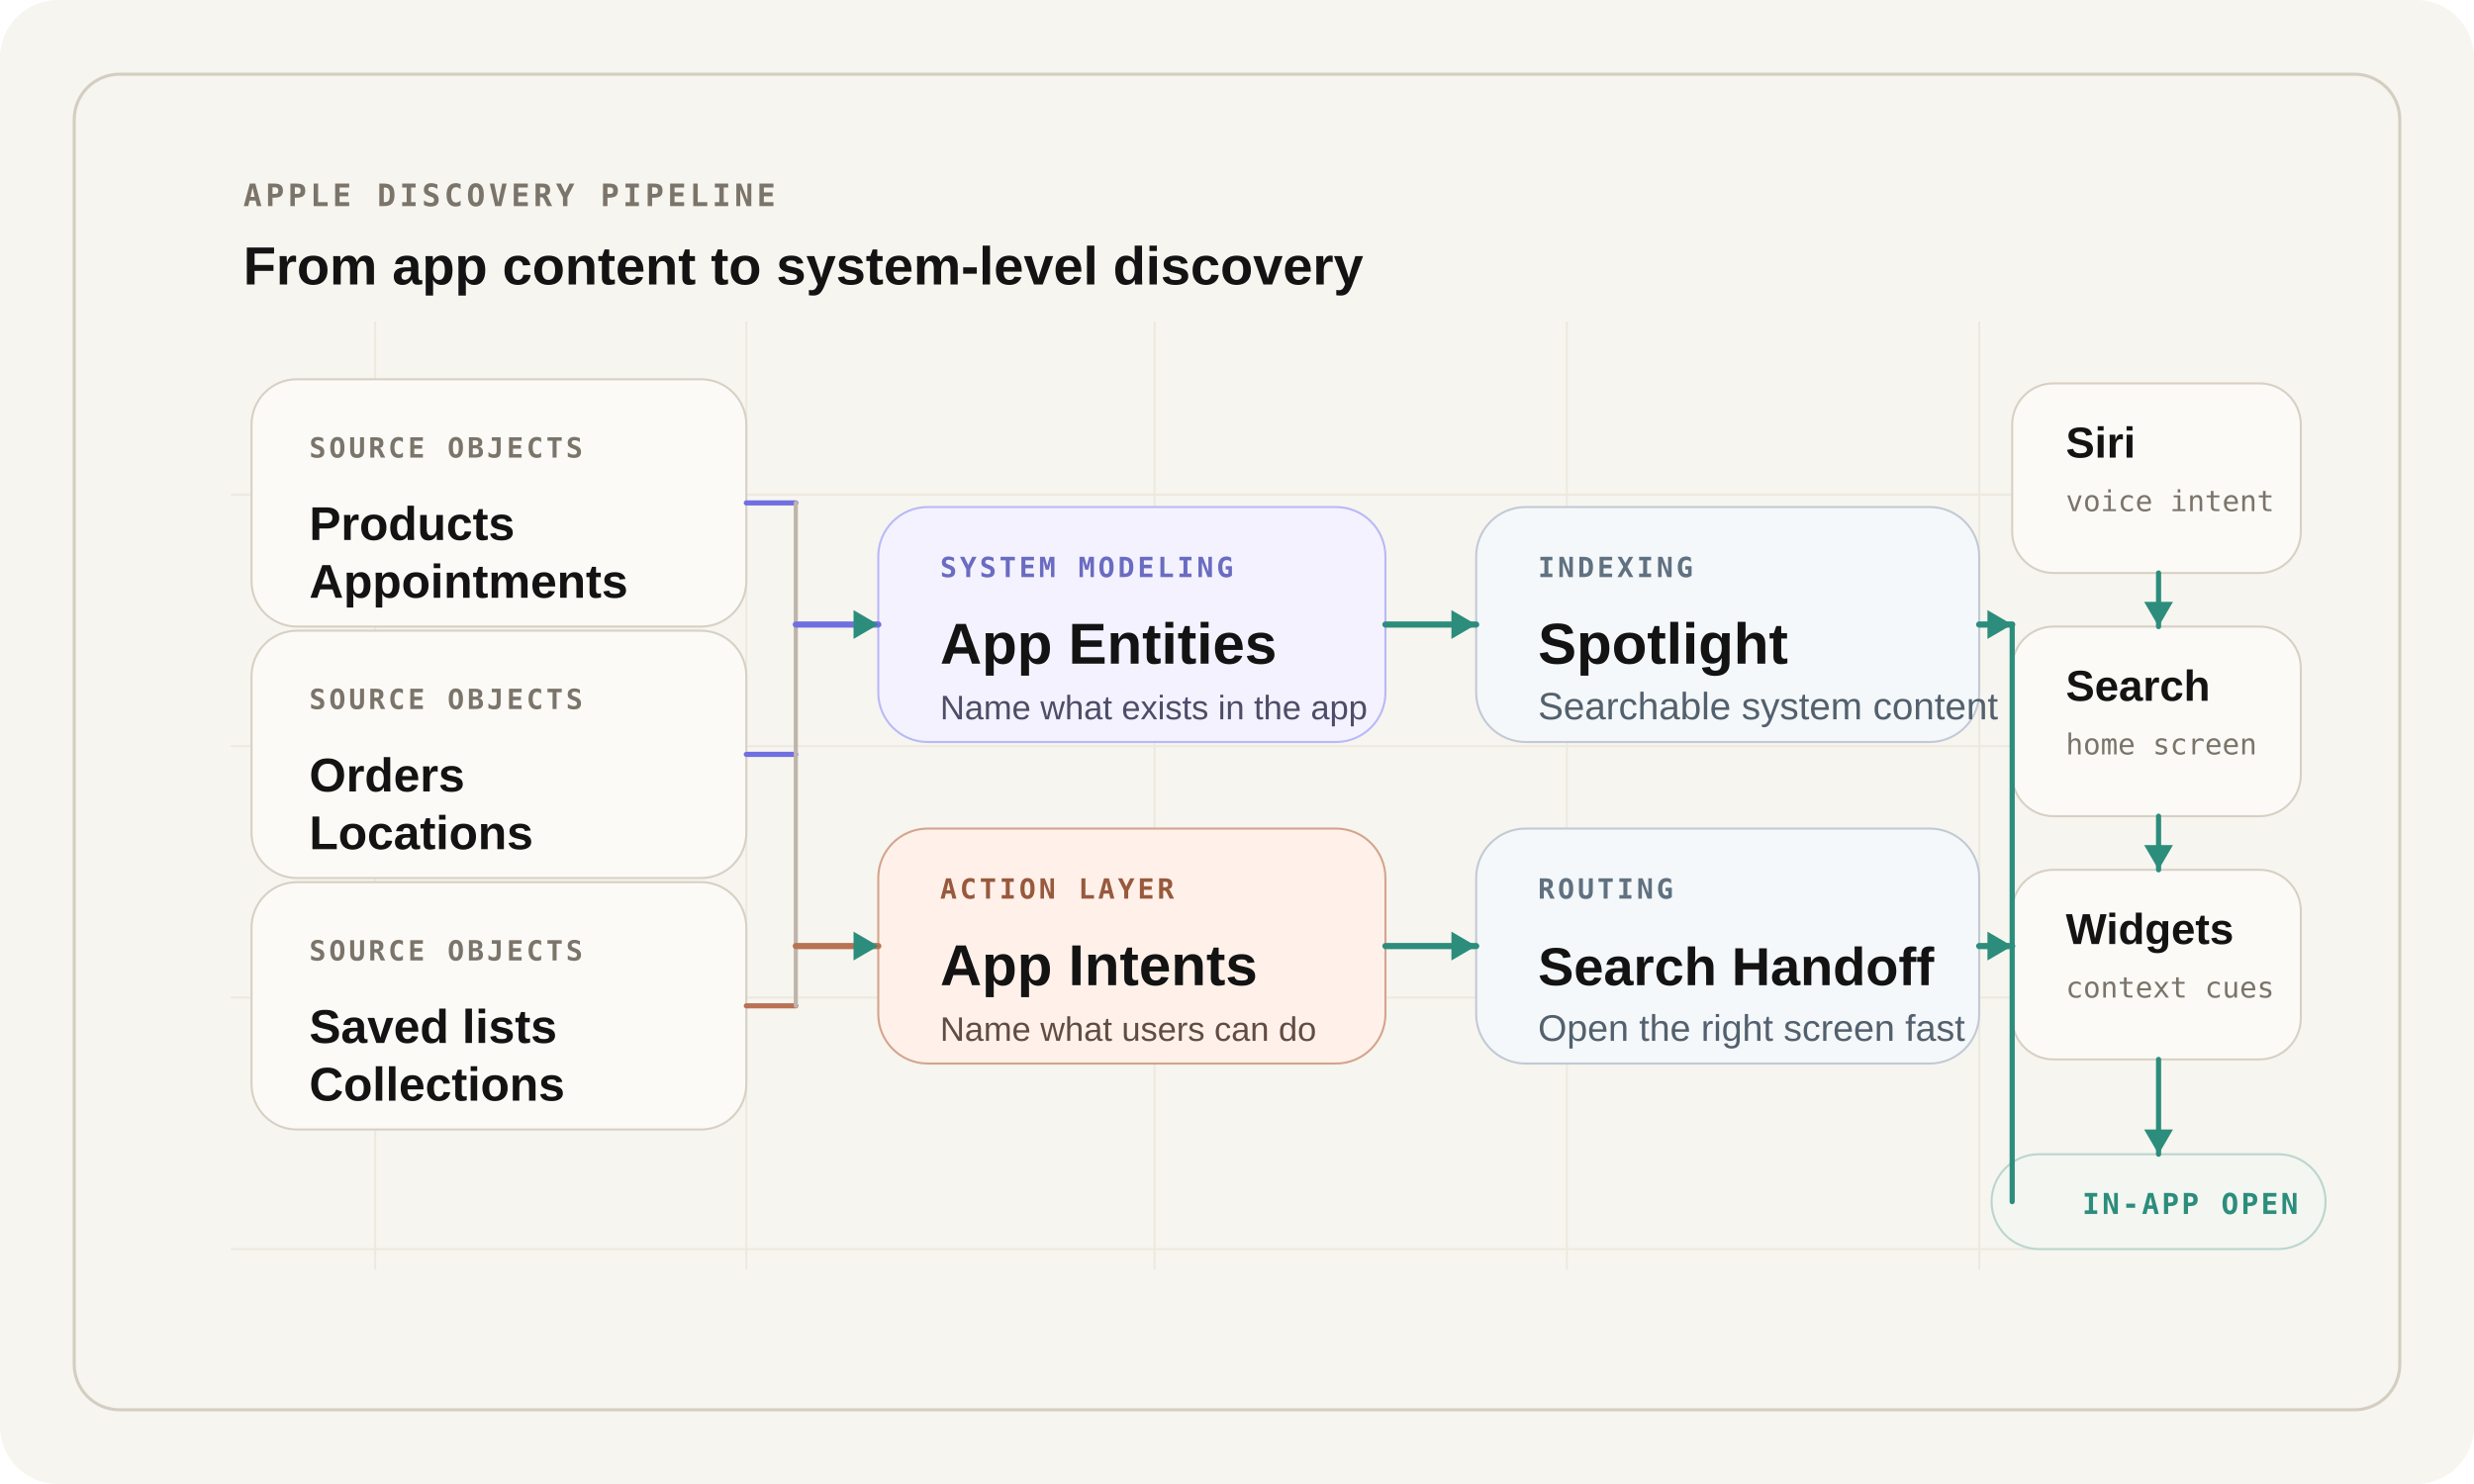
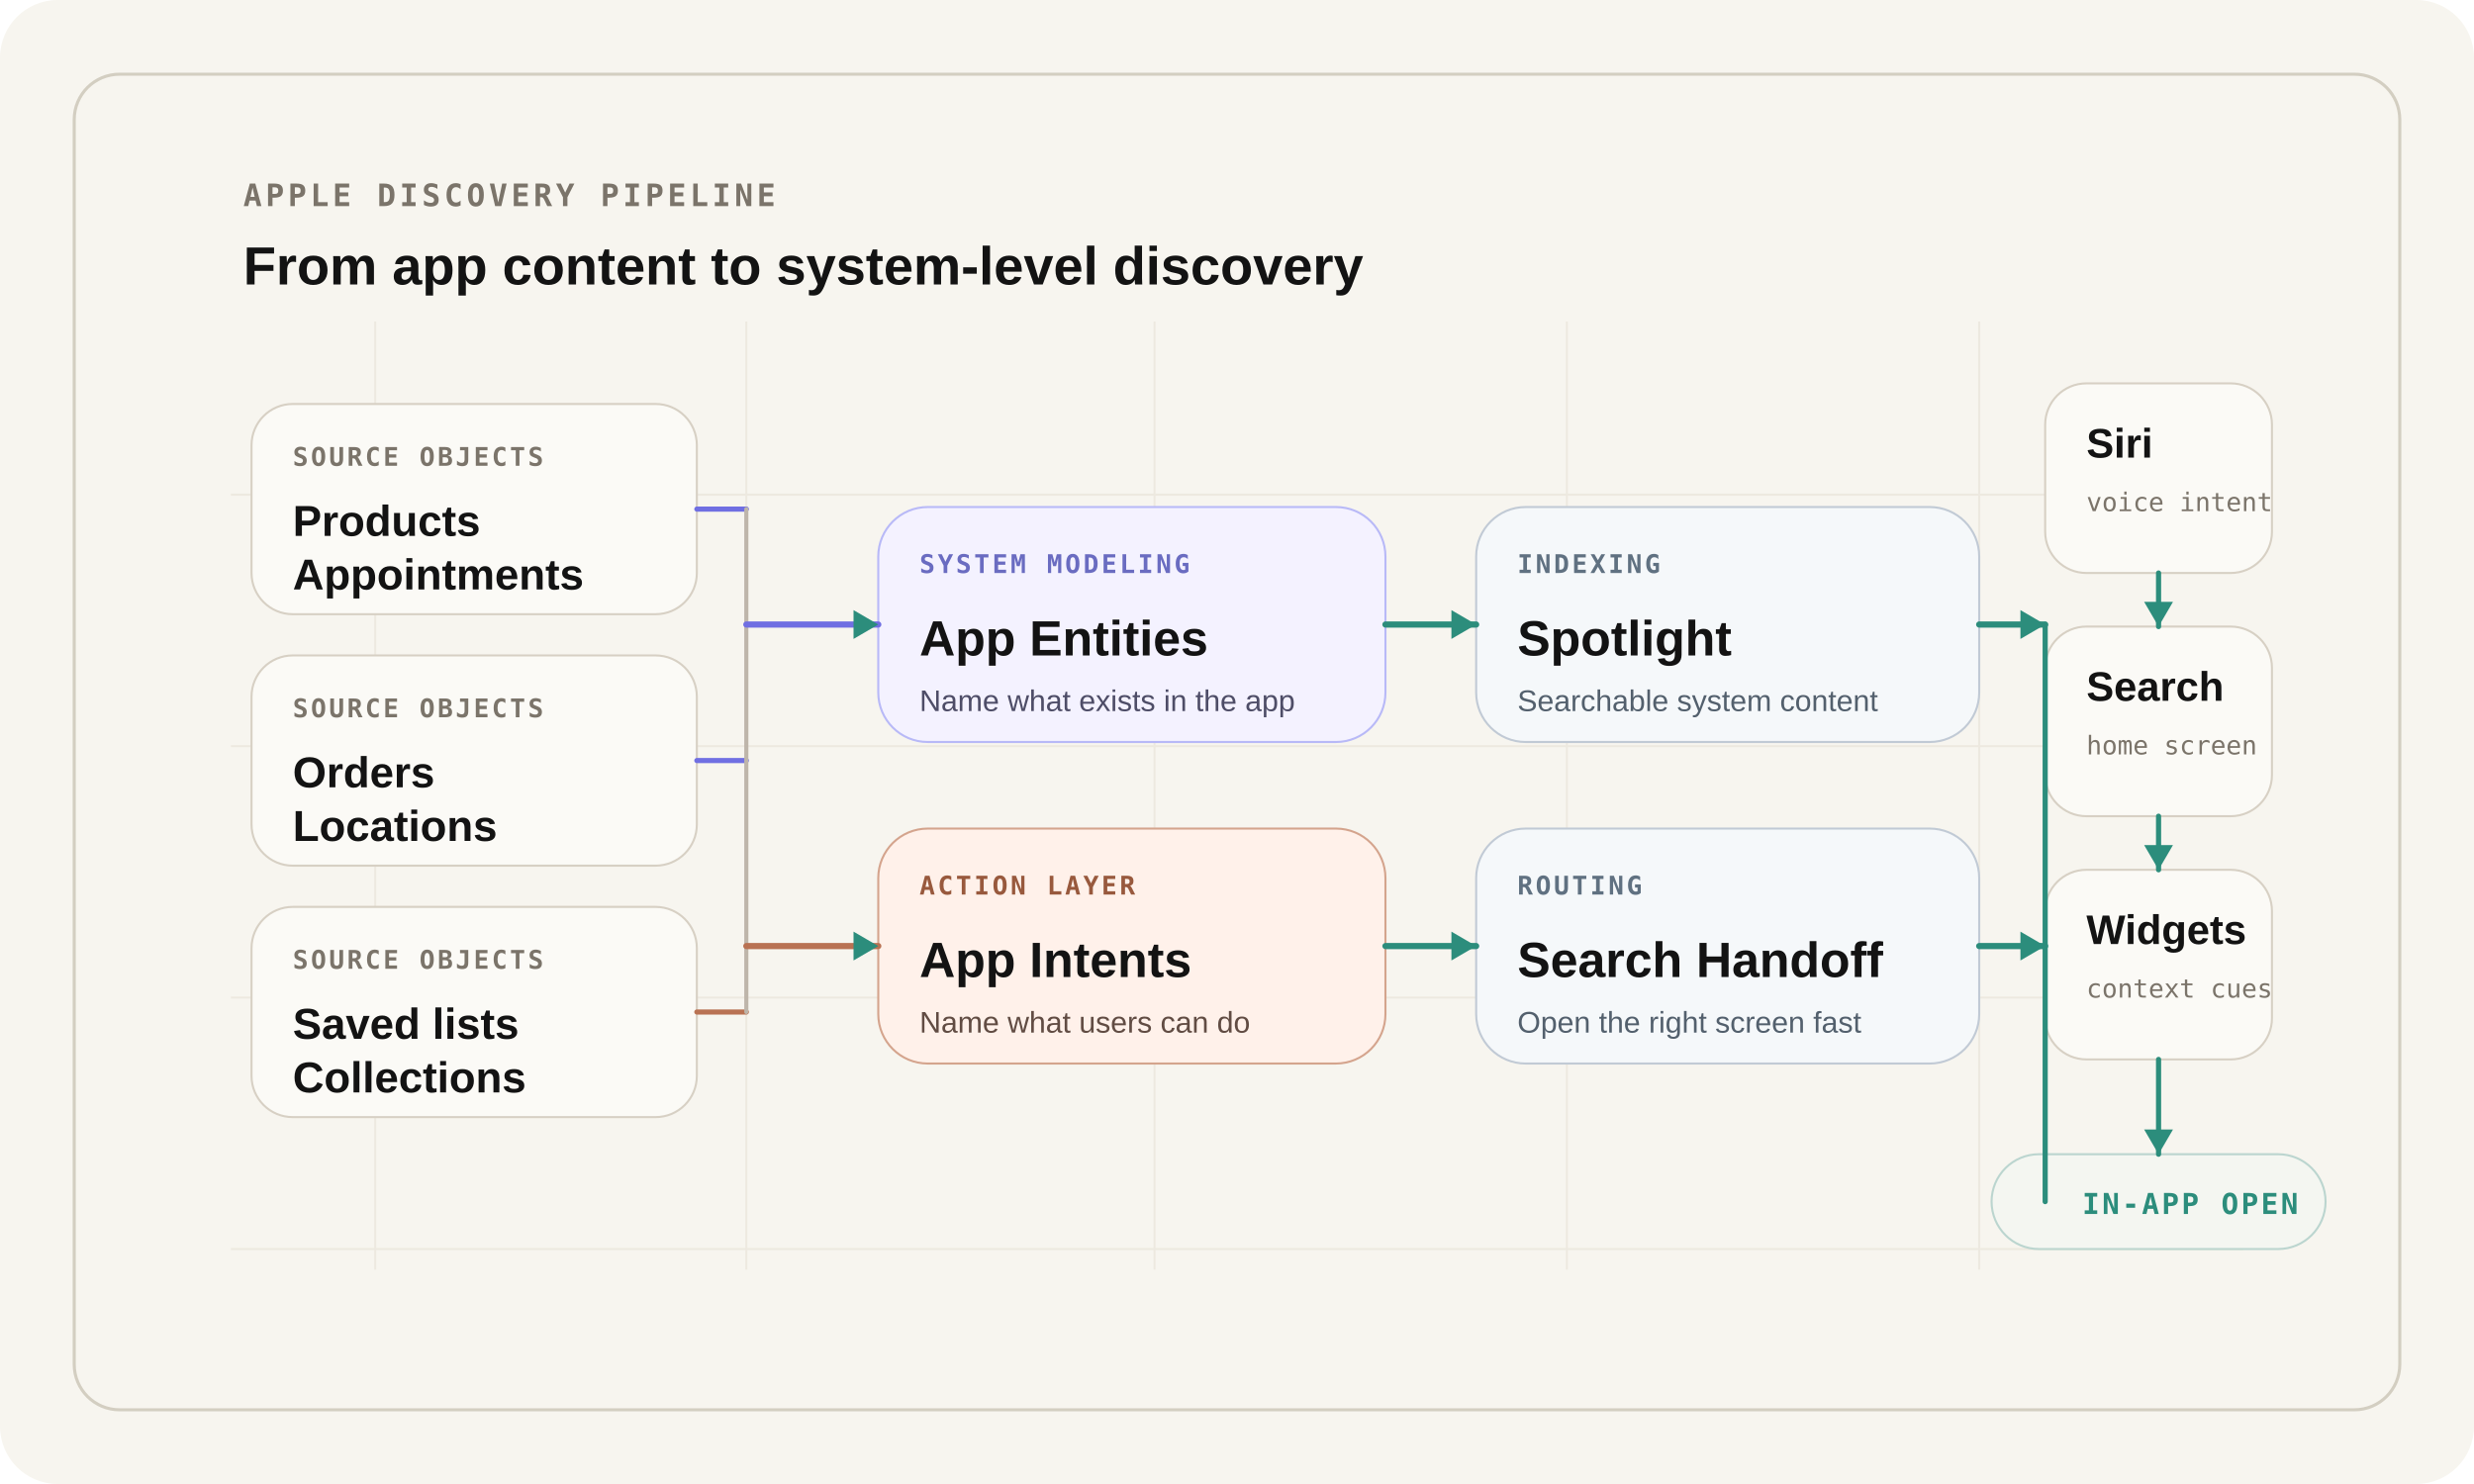
<svg xmlns="http://www.w3.org/2000/svg" width="1200" height="720" viewBox="0 0 1200 720" fill="none">
  <rect width="1200" height="720" rx="28" fill="#F7F5EF" />
  <rect x="36" y="36" width="1128" height="648" rx="22" stroke="#D3CEC1" stroke-width="1.5" />
  <g opacity="0.5">
    <path d="M182 156V616" stroke="#E4DED1" />
    <path d="M362 156V616" stroke="#E4DED1" />
    <path d="M560 156V616" stroke="#E4DED1" />
    <path d="M760 156V616" stroke="#E4DED1" />
    <path d="M960 156V616" stroke="#E4DED1" />
    <path d="M112 240H1088" stroke="#E4DED1" />
    <path d="M112 362H1088" stroke="#E4DED1" />
    <path d="M112 484H1088" stroke="#E4DED1" />
    <path d="M112 606H1088" stroke="#E4DED1" />
  </g>
  <text x="118" y="100" fill="#7B746A" font-family="Source Code Pro, monospace" font-size="15" font-weight="600" letter-spacing="1.8">APPLE DISCOVERY PIPELINE</text>
  <text x="118" y="138" fill="#131313" font-family="Outfit, Arial, sans-serif" font-size="26" font-weight="700">From app content to system-level discovery</text>
  <g>
-     <rect x="122" y="184" width="240" height="120" rx="22" fill="#FBFAF6" stroke="#D7D0C4" />
-     <text x="150" y="222" fill="#7B746A" font-family="Source Code Pro, monospace" font-size="13.5" font-weight="600" letter-spacing="1.45">SOURCE OBJECTS</text>
-     <text x="150" y="262" fill="#131313" font-family="Outfit, Arial, sans-serif" font-size="23" font-weight="700">Products</text>
-     <text x="150" y="290" fill="#131313" font-family="Outfit, Arial, sans-serif" font-size="23" font-weight="700">Appointments</text>
+     <rect x="122" y="196" width="216" height="102" rx="20" fill="#FBFAF6" stroke="#D7D0C4" />
+     <text x="142" y="226" fill="#7B746A" font-family="Source Code Pro, monospace" font-size="12.5" font-weight="600" letter-spacing="1.25">SOURCE OBJECTS</text>
+     <text x="142" y="260" fill="#131313" font-family="Outfit, Arial, sans-serif" font-size="21" font-weight="700">Products</text>
+     <text x="142" y="286" fill="#131313" font-family="Outfit, Arial, sans-serif" font-size="21" font-weight="700">Appointments</text>
  </g>
  <g>
-     <rect x="122" y="306" width="240" height="120" rx="22" fill="#FBFAF6" stroke="#D7D0C4" />
-     <text x="150" y="344" fill="#7B746A" font-family="Source Code Pro, monospace" font-size="13.5" font-weight="600" letter-spacing="1.45">SOURCE OBJECTS</text>
-     <text x="150" y="384" fill="#131313" font-family="Outfit, Arial, sans-serif" font-size="23" font-weight="700">Orders</text>
-     <text x="150" y="412" fill="#131313" font-family="Outfit, Arial, sans-serif" font-size="23" font-weight="700">Locations</text>
+     <rect x="122" y="318" width="216" height="102" rx="20" fill="#FBFAF6" stroke="#D7D0C4" />
+     <text x="142" y="348" fill="#7B746A" font-family="Source Code Pro, monospace" font-size="12.5" font-weight="600" letter-spacing="1.25">SOURCE OBJECTS</text>
+     <text x="142" y="382" fill="#131313" font-family="Outfit, Arial, sans-serif" font-size="21" font-weight="700">Orders</text>
+     <text x="142" y="408" fill="#131313" font-family="Outfit, Arial, sans-serif" font-size="21" font-weight="700">Locations</text>
  </g>
  <g>
-     <rect x="122" y="428" width="240" height="120" rx="22" fill="#FBFAF6" stroke="#D7D0C4" />
-     <text x="150" y="466" fill="#7B746A" font-family="Source Code Pro, monospace" font-size="13.5" font-weight="600" letter-spacing="1.45">SOURCE OBJECTS</text>
-     <text x="150" y="506" fill="#131313" font-family="Outfit, Arial, sans-serif" font-size="23" font-weight="700">Saved lists</text>
-     <text x="150" y="534" fill="#131313" font-family="Outfit, Arial, sans-serif" font-size="23" font-weight="700">Collections</text>
+     <rect x="122" y="440" width="216" height="102" rx="20" fill="#FBFAF6" stroke="#D7D0C4" />
+     <text x="142" y="470" fill="#7B746A" font-family="Source Code Pro, monospace" font-size="12.5" font-weight="600" letter-spacing="1.25">SOURCE OBJECTS</text>
+     <text x="142" y="504" fill="#131313" font-family="Outfit, Arial, sans-serif" font-size="21" font-weight="700">Saved lists</text>
+     <text x="142" y="530" fill="#131313" font-family="Outfit, Arial, sans-serif" font-size="21" font-weight="700">Collections</text>
  </g>
  <g>
    <rect x="426" y="246" width="246" height="114" rx="24" fill="#F4F2FF" stroke="#B8B9F7" />
-     <text x="456" y="280" fill="#6A6CC1" font-family="Source Code Pro, monospace" font-size="13.5" font-weight="600" letter-spacing="1.45">SYSTEM MODELING</text>
-     <text x="456" y="322" fill="#131313" font-family="Outfit, Arial, sans-serif" font-size="28" font-weight="700">App Entities</text>
-     <text x="456" y="349" fill="#4E4D67" font-family="Outfit, Arial, sans-serif" font-size="16.5" font-weight="500">Name what exists in the app</text>
+     <text x="446" y="278" fill="#6A6CC1" font-family="Source Code Pro, monospace" font-size="12.5" font-weight="600" letter-spacing="1.3">SYSTEM MODELING</text>
+     <text x="446" y="318" fill="#131313" font-family="Outfit, Arial, sans-serif" font-size="24" font-weight="700">App Entities</text>
+     <text x="446" y="345" fill="#4E4D67" font-family="Outfit, Arial, sans-serif" font-size="14.5" font-weight="500">Name what exists in the app</text>
  </g>
  <g>
    <rect x="426" y="402" width="246" height="114" rx="24" fill="#FFF1EA" stroke="#D4A48D" />
-     <text x="456" y="436" fill="#98593D" font-family="Source Code Pro, monospace" font-size="13.5" font-weight="600" letter-spacing="1.45">ACTION LAYER</text>
-     <text x="456" y="478" fill="#131313" font-family="Outfit, Arial, sans-serif" font-size="28" font-weight="700">App Intents</text>
-     <text x="456" y="505" fill="#614C43" font-family="Outfit, Arial, sans-serif" font-size="16.5" font-weight="500">Name what users can do</text>
+     <text x="446" y="434" fill="#98593D" font-family="Source Code Pro, monospace" font-size="12.5" font-weight="600" letter-spacing="1.3">ACTION LAYER</text>
+     <text x="446" y="474" fill="#131313" font-family="Outfit, Arial, sans-serif" font-size="24" font-weight="700">App Intents</text>
+     <text x="446" y="501" fill="#614C43" font-family="Outfit, Arial, sans-serif" font-size="14.5" font-weight="500">Name what users can do</text>
  </g>
  <g>
    <rect x="716" y="246" width="244" height="114" rx="24" fill="#F5F8FA" stroke="#C1CAD5" />
-     <text x="746" y="280" fill="#607181" font-family="Source Code Pro, monospace" font-size="13.5" font-weight="600" letter-spacing="1.45">INDEXING</text>
-     <text x="746" y="322" fill="#131313" font-family="Outfit, Arial, sans-serif" font-size="28" font-weight="700">Spotlight</text>
-     <text x="746" y="349" fill="#53606D" font-family="Outfit, Arial, sans-serif" font-size="18.5" font-weight="500">Searchable system content</text>
+     <text x="736" y="278" fill="#607181" font-family="Source Code Pro, monospace" font-size="12.5" font-weight="600" letter-spacing="1.3">INDEXING</text>
+     <text x="736" y="318" fill="#131313" font-family="Outfit, Arial, sans-serif" font-size="24" font-weight="700">Spotlight</text>
+     <text x="736" y="345" fill="#53606D" font-family="Outfit, Arial, sans-serif" font-size="14.5" font-weight="500">Searchable system content</text>
  </g>
  <g>
    <rect x="716" y="402" width="244" height="114" rx="24" fill="#F5F8FA" stroke="#C1CAD5" />
-     <text x="746" y="436" fill="#607181" font-family="Source Code Pro, monospace" font-size="13.5" font-weight="600" letter-spacing="1.45">ROUTING</text>
-     <text x="746" y="478" fill="#131313" font-family="Outfit, Arial, sans-serif" font-size="26" font-weight="700">Search Handoff</text>
-     <text x="746" y="505" fill="#53606D" font-family="Outfit, Arial, sans-serif" font-size="18" font-weight="500">Open the right screen fast</text>
+     <text x="736" y="434" fill="#607181" font-family="Source Code Pro, monospace" font-size="12.5" font-weight="600" letter-spacing="1.3">ROUTING</text>
+     <text x="736" y="474" fill="#131313" font-family="Outfit, Arial, sans-serif" font-size="24" font-weight="700">Search Handoff</text>
+     <text x="736" y="501" fill="#53606D" font-family="Outfit, Arial, sans-serif" font-size="14.5" font-weight="500">Open the right screen fast</text>
  </g>
  <g>
-     <rect x="976" y="186" width="140" height="92" rx="20" fill="#FBFAF6" stroke="#D7D0C4" />
-     <text x="1002" y="222" fill="#131313" font-family="Outfit, Arial, sans-serif" font-size="21" font-weight="700">Siri</text>
-     <text x="1002" y="248" fill="#7B746A" font-family="Source Code Pro, monospace" font-size="14" font-weight="500">voice intent</text>
+     <rect x="992" y="186" width="110" height="92" rx="20" fill="#FBFAF6" stroke="#D7D0C4" />
+     <text x="1012" y="222" fill="#131313" font-family="Outfit, Arial, sans-serif" font-size="20" font-weight="700">Siri</text>
+     <text x="1012" y="248" fill="#7B746A" font-family="Source Code Pro, monospace" font-size="12.5" font-weight="500">voice intent</text>
  </g>
  <g>
-     <rect x="976" y="304" width="140" height="92" rx="20" fill="#FBFAF6" stroke="#D7D0C4" />
-     <text x="1002" y="340" fill="#131313" font-family="Outfit, Arial, sans-serif" font-size="21" font-weight="700">Search</text>
-     <text x="1002" y="366" fill="#7B746A" font-family="Source Code Pro, monospace" font-size="14" font-weight="500">home screen</text>
+     <rect x="992" y="304" width="110" height="92" rx="20" fill="#FBFAF6" stroke="#D7D0C4" />
+     <text x="1012" y="340" fill="#131313" font-family="Outfit, Arial, sans-serif" font-size="20" font-weight="700">Search</text>
+     <text x="1012" y="366" fill="#7B746A" font-family="Source Code Pro, monospace" font-size="12.5" font-weight="500">home screen</text>
  </g>
  <g>
-     <rect x="976" y="422" width="140" height="92" rx="20" fill="#FBFAF6" stroke="#D7D0C4" />
-     <text x="1002" y="458" fill="#131313" font-family="Outfit, Arial, sans-serif" font-size="21" font-weight="700">Widgets</text>
-     <text x="1002" y="484" fill="#7B746A" font-family="Source Code Pro, monospace" font-size="14" font-weight="500">context cues</text>
+     <rect x="992" y="422" width="110" height="92" rx="20" fill="#FBFAF6" stroke="#D7D0C4" />
+     <text x="1012" y="458" fill="#131313" font-family="Outfit, Arial, sans-serif" font-size="20" font-weight="700">Widgets</text>
+     <text x="1012" y="484" fill="#7B746A" font-family="Source Code Pro, monospace" font-size="12.5" font-weight="500">context cues</text>
  </g>
  <g>
    <rect x="966" y="560" width="162" height="46" rx="23" fill="#F4F6F1" stroke="#BBD5CF" />
    <text x="1010" y="589" fill="#2C8D7C" font-family="Source Code Pro, monospace" font-size="14" font-weight="600" letter-spacing="1.2">IN-APP OPEN</text>
  </g>
  <g stroke-linecap="round" stroke-linejoin="round" fill="none">
-     <path d="M362 244H386" stroke="#706FE2" stroke-width="2.5" />
-     <path d="M362 366H386" stroke="#706FE2" stroke-width="2.5" />
-     <path d="M362 488H386" stroke="#B97253" stroke-width="2.5" />
-     <path d="M386 244V488" stroke="#BEB5AA" stroke-width="2" />
-     <path d="M386 303H426" stroke="#706FE2" stroke-width="3" />
-     <path d="M386 459H426" stroke="#B97253" stroke-width="3" />
+     <path d="M338 247H362" stroke="#706FE2" stroke-width="2.5" />
+     <path d="M338 369H362" stroke="#706FE2" stroke-width="2.5" />
+     <path d="M338 491H362" stroke="#B97253" stroke-width="2.5" />
+     <path d="M362 247V491" stroke="#BEB5AA" stroke-width="2" />
+     <path d="M362 303H426" stroke="#706FE2" stroke-width="3" />
+     <path d="M362 459H426" stroke="#B97253" stroke-width="3" />
    <path d="M672 303H716" stroke="#2C8D7C" stroke-width="3" />
    <path d="M672 459H716" stroke="#2C8D7C" stroke-width="3" />
-     <path d="M960 303H976" stroke="#2C8D7C" stroke-width="3" />
-     <path d="M960 459H976" stroke="#2C8D7C" stroke-width="3" />
-     <path d="M976 303V583" stroke="#2C8D7C" stroke-width="2.5" />
+     <path d="M960 303H992" stroke="#2C8D7C" stroke-width="3" />
+     <path d="M960 459H992" stroke="#2C8D7C" stroke-width="3" />
+     <path d="M992 303V583" stroke="#2C8D7C" stroke-width="2.5" />
    <path d="M1047 278V304" stroke="#2C8D7C" stroke-width="2.5" />
    <path d="M1047 396V422" stroke="#2C8D7C" stroke-width="2.5" />
    <path d="M1047 514V560" stroke="#2C8D7C" stroke-width="2.5" />
  </g>
  <g fill="#2C8D7C">
    <path d="M426 303L414 296V310L426 303Z" />
    <path d="M426 459L414 452V466L426 459Z" />
    <path d="M716 303L704 296V310L716 303Z" />
    <path d="M716 459L704 452V466L716 459Z" />
-     <path d="M976 303L964 296V310L976 303Z" />
-     <path d="M976 459L964 452V466L976 459Z" />
+     <path d="M992 303L980 296V310L992 303Z" />
+     <path d="M992 459L980 452V466L992 459Z" />
    <path d="M1047 304L1040 292H1054L1047 304Z" />
    <path d="M1047 422L1040 410H1054L1047 422Z" />
    <path d="M1047 560L1040 548H1054L1047 560Z" />
  </g>
</svg>
